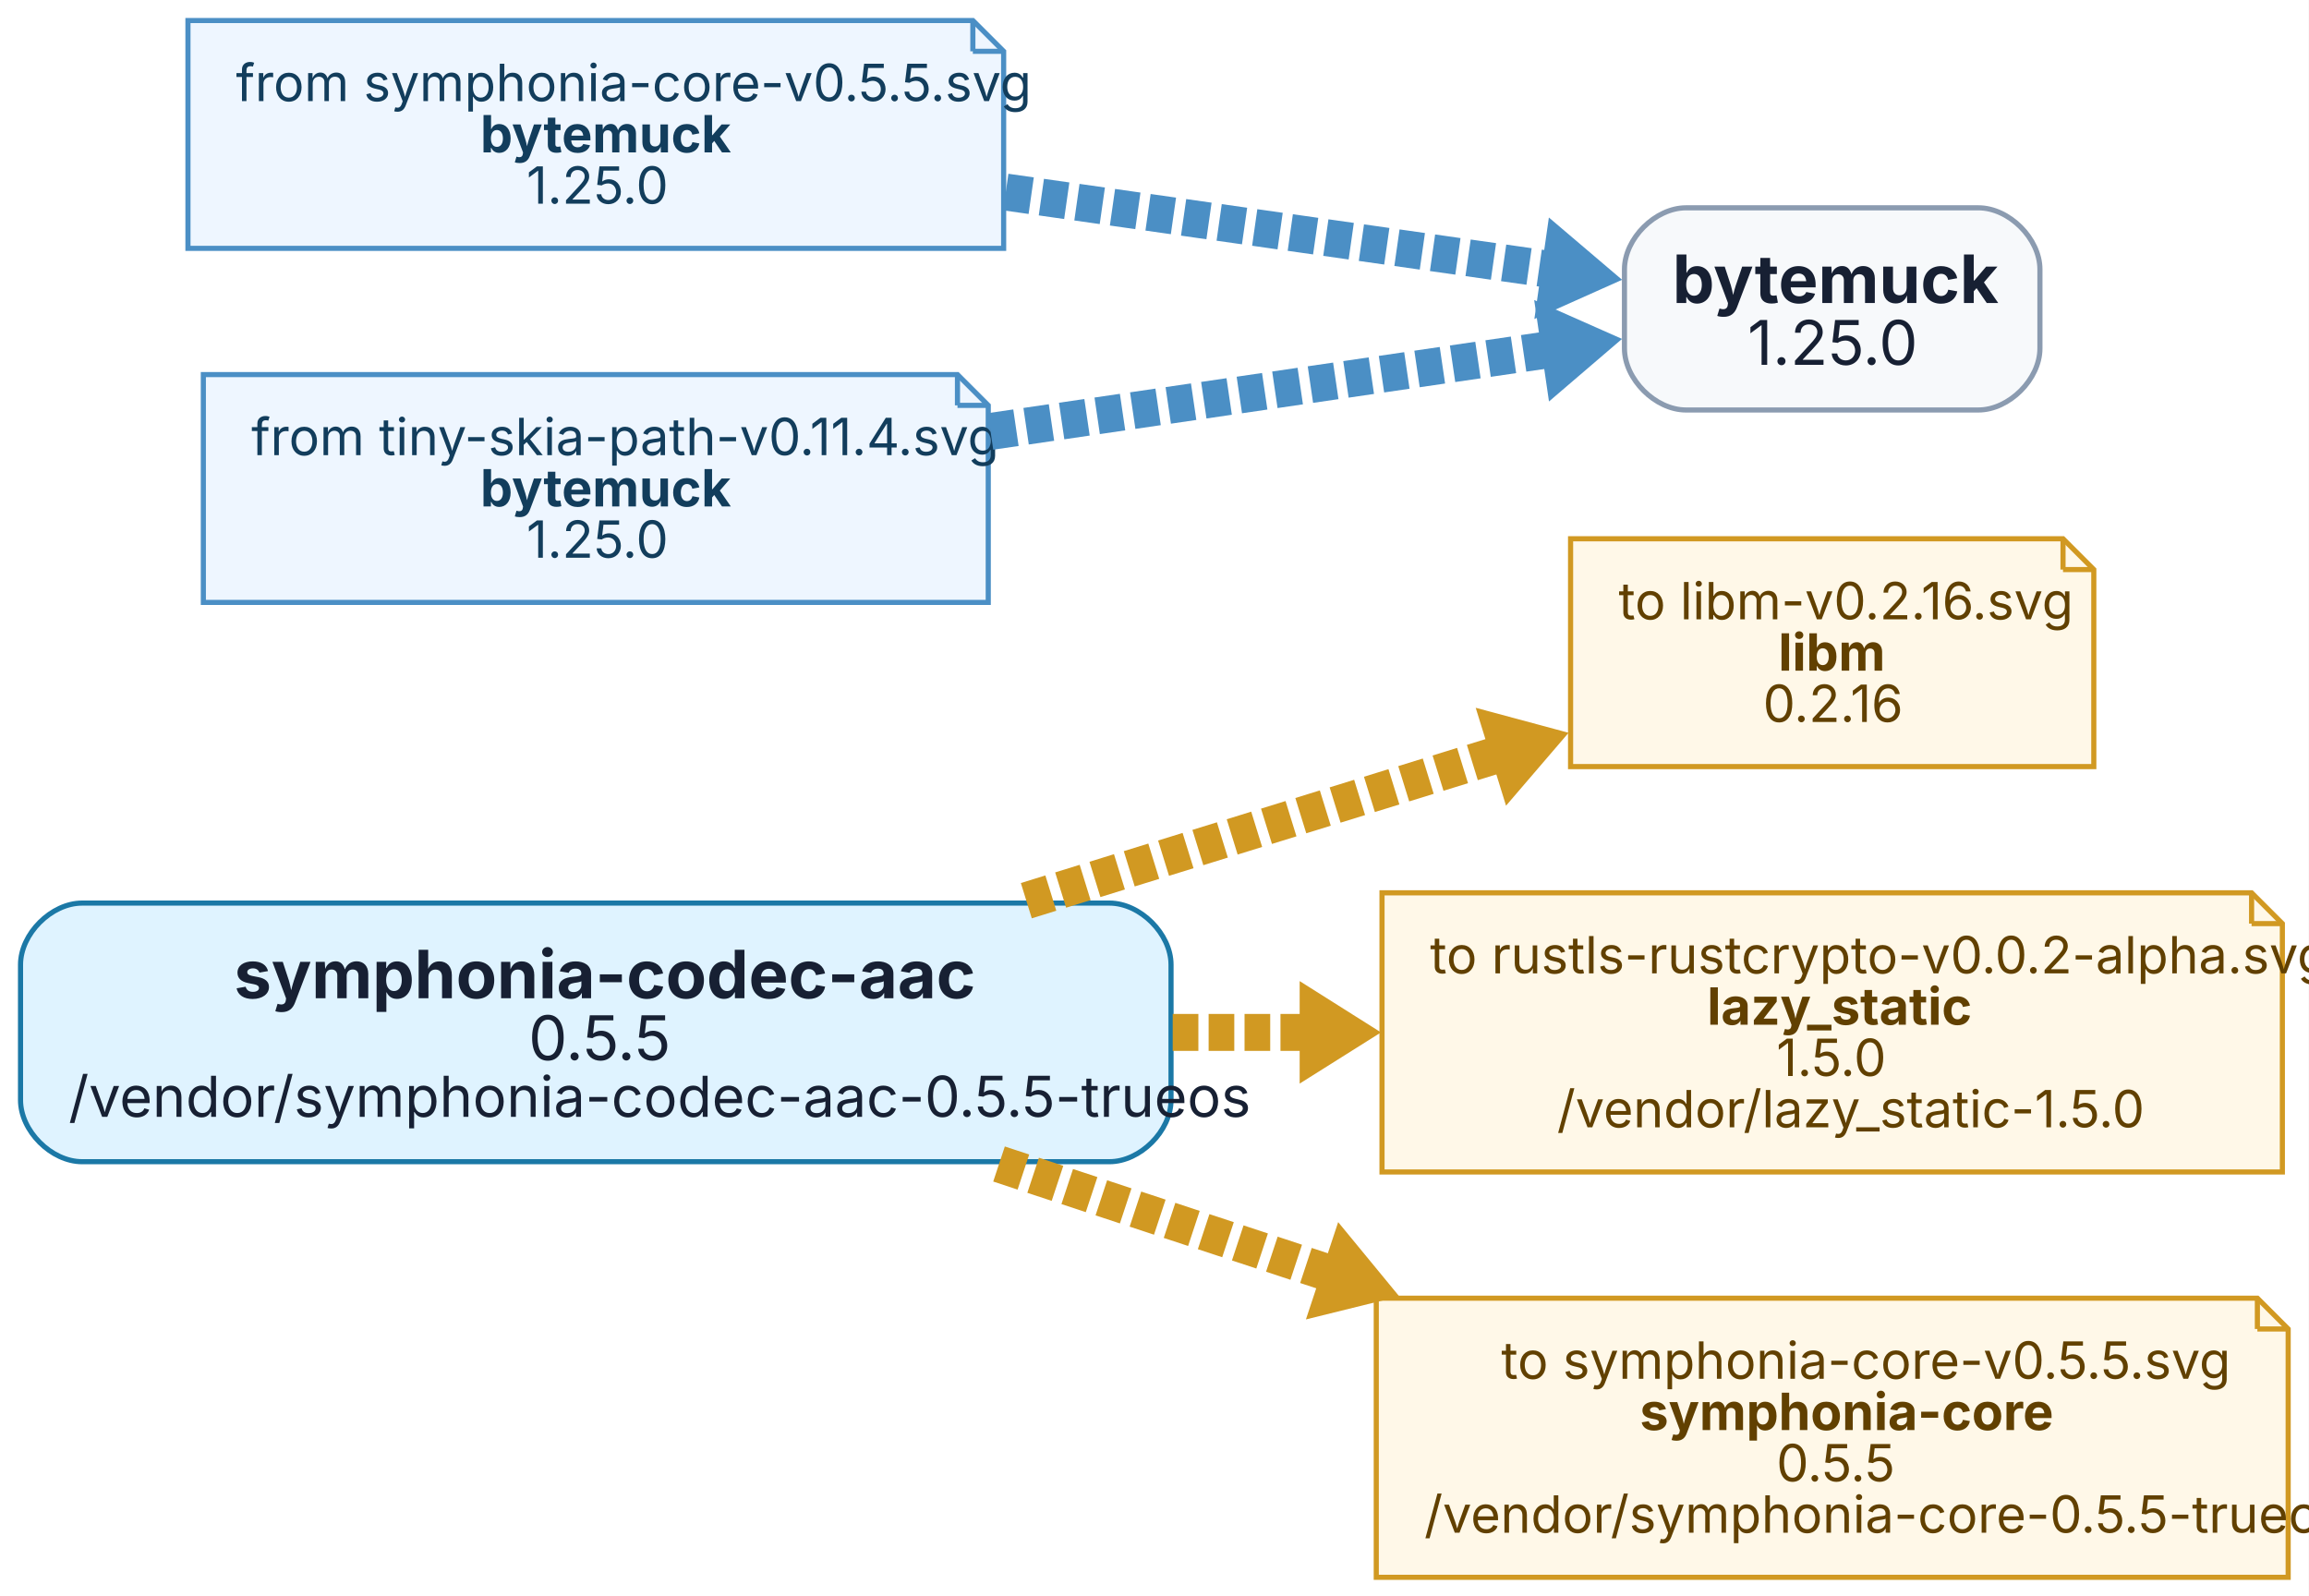
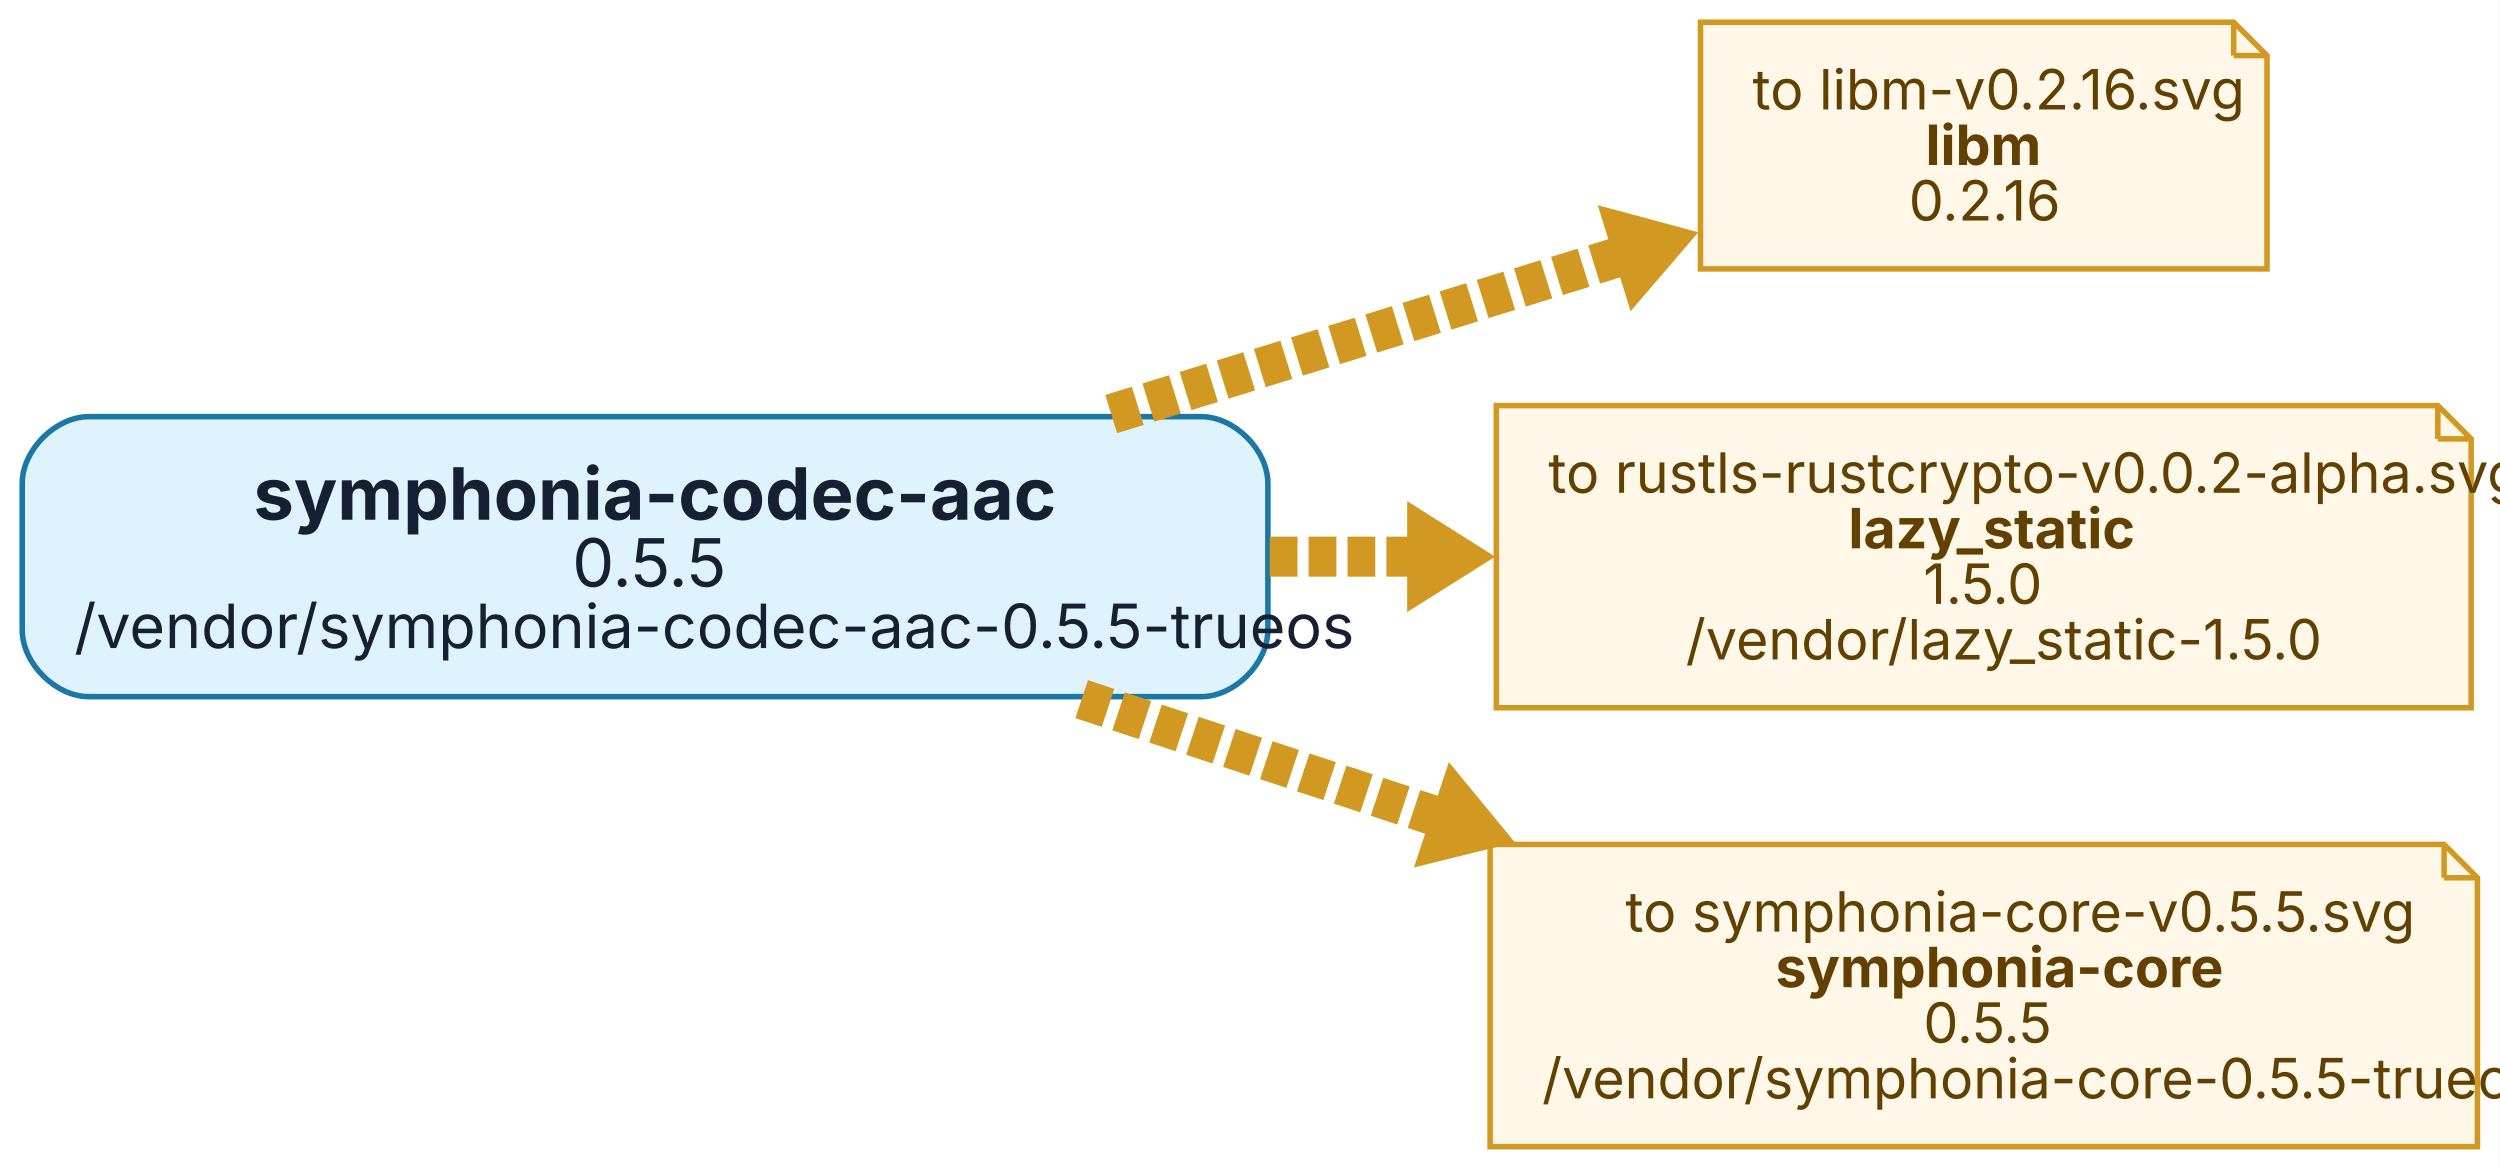
- <svg xmlns="http://www.w3.org/2000/svg" width="450pt" height="311pt" viewBox="0.00 0.00 450.00 311.00">
-   <g id="graph0" class="graph" transform="scale(1 1) rotate(0) translate(4 307.4)">
-     <polygon fill="white" stroke="none" points="-4,4 -4,-307.4 445.94,-307.4 445.94,4 -4,4" />
+ <svg xmlns="http://www.w3.org/2000/svg" width="450pt" height="210pt" viewBox="0.00 0.00 450.00 210.00">
+   <g id="graph0" class="graph" transform="scale(1 1) rotate(0) translate(4 206.4)">
+     <polygon fill="white" stroke="none" points="-4,4 -4,-206.4 445.94,-206.4 445.94,4 -4,4" />
    <g id="node1" class="node">
      <path fill="#dff3ff" stroke="#1b78a6" d="M212.22,-131.4C212.22,-131.4 12,-131.4 12,-131.4 6,-131.4 0,-125.4 0,-119.4 0,-119.4 0,-93 0,-93 0,-87 6,-81 12,-81 12,-81 212.22,-81 212.22,-81 218.22,-81 224.22,-87 224.22,-93 224.22,-93 224.22,-119.4 224.22,-119.4 224.22,-125.4 218.22,-131.4 212.22,-131.4" />
      <text xml:space="preserve" text-anchor="start" x="41.61" y="-112.85" font-family="Inter,Arial" font-weight="bold" font-size="13.00" fill="#172033">symphonia-codec-aac</text>
      <text xml:space="preserve" text-anchor="start" x="98.99" y="-100.8" font-family="Inter,Arial" font-size="12.00" fill="#172033">0.5.5</text>
      <text xml:space="preserve" text-anchor="start" x="9.36" y="-89.75" font-family="Inter,Arial" font-size="11.00" fill="#172033">/vendor/symphonia-codec-aac-0.5.5-trueos</text>
    </g>
-     <g id="node3" class="node">
+     <g id="node2" class="node">
      <polygon fill="#fff8e8" stroke="#d19922" points="398.06,-202.4 302.09,-202.4 302.09,-158 404.06,-158 404.06,-196.4 398.06,-202.4" />
      <polyline fill="none" stroke="#d19922" points="398.06,-202.4 398.06,-196.4" />
      <polyline fill="none" stroke="#d19922" points="404.06,-196.4 398.06,-196.4" />
      <text xml:space="preserve" text-anchor="start" x="311.45" y="-186.7" font-family="Inter,Arial" font-size="10.00" fill="#614000">to libm-v0.2.16.svg</text>
      <text xml:space="preserve" text-anchor="start" x="342.58" y="-176.7" font-family="Inter,Arial" font-weight="bold" font-size="10.00" fill="#614000">libm</text>
      <text xml:space="preserve" text-anchor="start" x="339.58" y="-166.7" font-family="Inter,Arial" font-size="10.00" fill="#614000">0.2.16</text>
    </g>
    <g id="edge1" class="edge">
      <path fill="none" stroke="#d19922" stroke-width="7.2" stroke-dasharray="5,2" d="M196.02,-131.87C226.94,-141.45 261.48,-152.15 290.19,-161.04" />
      <polygon fill="#d19922" stroke="#d19922" stroke-width="7.2" points="288.97,-164.29 295.25,-162.6 291.02,-157.67 288.97,-164.29" />
    </g>
-     <g id="node4" class="node">
+     <g id="node3" class="node">
      <polygon fill="#fff8e8" stroke="#d19922" points="434.81,-133.4 265.34,-133.4 265.34,-79 440.81,-79 440.81,-127.4 434.81,-133.4" />
      <polyline fill="none" stroke="#d19922" points="434.81,-133.4 434.81,-127.4" />
      <polyline fill="none" stroke="#d19922" points="440.81,-127.4 434.81,-127.4" />
      <text xml:space="preserve" text-anchor="start" x="274.7" y="-117.7" font-family="Inter,Arial" font-size="10.00" fill="#614000">to rustls-rustcrypto-v0.0.2-alpha.svg</text>
      <text xml:space="preserve" text-anchor="start" x="328.7" y="-107.7" font-family="Inter,Arial" font-weight="bold" font-size="10.00" fill="#614000">lazy_static</text>
      <text xml:space="preserve" text-anchor="start" x="342.2" y="-97.7" font-family="Inter,Arial" font-size="10.00" fill="#614000">1.5.0</text>
      <text xml:space="preserve" text-anchor="start" x="299.45" y="-87.7" font-family="Inter,Arial" font-size="10.00" fill="#614000">/vendor/lazy_static-1.5.0</text>
    </g>
    <g id="edge2" class="edge">
      <path fill="none" stroke="#d19922" stroke-width="7.2" stroke-dasharray="5,2" d="M224.55,-106.2C234.03,-106.2 243.57,-106.2 252.94,-106.2" />
      <polygon fill="#d19922" stroke="#d19922" stroke-width="7.2" points="252.89,-109.67 258.39,-106.2 252.89,-102.74 252.89,-109.67" />
    </g>
-     <g id="node5" class="node">
+     <g id="node4" class="node">
      <polygon fill="#fff8e8" stroke="#d19922" points="435.94,-54.4 264.22,-54.4 264.22,0 441.94,0 441.94,-48.4 435.94,-54.4" />
      <polyline fill="none" stroke="#d19922" points="435.94,-54.4 435.94,-48.4" />
      <polyline fill="none" stroke="#d19922" points="441.94,-48.4 435.94,-48.4" />
      <text xml:space="preserve" text-anchor="start" x="288.58" y="-38.7" font-family="Inter,Arial" font-size="10.00" fill="#614000">to symphonia-core-v0.5.5.svg</text>
      <text xml:space="preserve" text-anchor="start" x="315.58" y="-28.7" font-family="Inter,Arial" font-weight="bold" font-size="10.00" fill="#614000">symphonia-core</text>
      <text xml:space="preserve" text-anchor="start" x="342.2" y="-18.7" font-family="Inter,Arial" font-size="10.00" fill="#614000">0.5.5</text>
      <text xml:space="preserve" text-anchor="start" x="273.58" y="-8.7" font-family="Inter,Arial" font-size="10.00" fill="#614000">/vendor/symphonia-core-0.5.5-trueos</text>
    </g>
    <g id="edge3" class="edge">
      <path fill="none" stroke="#d19922" stroke-width="7.2" stroke-dasharray="5,2" d="M190.7,-80.55C211.93,-73.53 235.19,-65.84 257.28,-58.54" />
      <polygon fill="#d19922" stroke="#d19922" stroke-width="7.2" points="258.16,-61.9 262.29,-56.88 255.98,-55.32 258.16,-61.9" />
    </g>
-     <g id="node2" class="node">
-       <path fill="#f7f9fb" stroke="#8b9bb0" d="M381.56,-266.9C381.56,-266.9 324.59,-266.9 324.59,-266.9 318.59,-266.9 312.59,-260.9 312.59,-254.9 312.59,-254.9 312.59,-239.5 312.59,-239.5 312.59,-233.5 318.59,-227.5 324.59,-227.5 324.59,-227.5 381.56,-227.5 381.56,-227.5 387.56,-227.5 393.56,-233.5 393.56,-239.5 393.56,-239.5 393.56,-254.9 393.56,-254.9 393.56,-260.9 387.56,-266.9 381.56,-266.9" />
-       <text xml:space="preserve" text-anchor="start" x="321.95" y="-248.35" font-family="Inter,Arial" font-weight="bold" font-size="13.00" fill="#172033">bytemuck</text>
-       <text xml:space="preserve" text-anchor="start" x="336.58" y="-236.3" font-family="Inter,Arial" font-size="12.00" fill="#172033">1.25.0</text>
-     </g>
-     <g id="node6" class="node">
-       <polygon fill="#eef6ff" stroke="#4b8fc5" points="185.6,-303.4 32.63,-303.4 32.63,-259 191.6,-259 191.6,-297.4 185.6,-303.4" />
-       <polyline fill="none" stroke="#4b8fc5" points="185.6,-303.4 185.6,-297.4" />
-       <polyline fill="none" stroke="#4b8fc5" points="191.6,-297.4 185.6,-297.4" />
-       <text xml:space="preserve" text-anchor="start" x="41.99" y="-287.7" font-family="Inter,Arial" font-size="10.00" fill="#123d5c">from symphonia-core-v0.5.5.svg</text>
-       <text xml:space="preserve" text-anchor="start" x="89.61" y="-277.7" font-family="Inter,Arial" font-weight="bold" font-size="10.00" fill="#123d5c">bytemuck</text>
-       <text xml:space="preserve" text-anchor="start" x="98.61" y="-267.7" font-family="Inter,Arial" font-size="10.00" fill="#123d5c">1.25.0</text>
-     </g>
-     <g id="edge4" class="edge">
-       <path fill="none" stroke="#4b8fc5" stroke-width="7.2" stroke-dasharray="5,2" d="M192.02,-269.97C227.55,-264.92 268.5,-259.09 300.09,-254.6" />
-       <polygon fill="#4b8fc5" stroke="#4b8fc5" stroke-width="7.2" points="300.5,-258.04 305.45,-253.83 299.52,-251.18 300.5,-258.04" />
-     </g>
-     <g id="node7" class="node">
-       <polygon fill="#eef6ff" stroke="#4b8fc5" points="182.6,-234.4 35.63,-234.4 35.63,-190 188.6,-190 188.6,-228.4 182.6,-234.4" />
-       <polyline fill="none" stroke="#4b8fc5" points="182.6,-234.4 182.6,-228.4" />
-       <polyline fill="none" stroke="#4b8fc5" points="188.6,-228.4 182.6,-228.4" />
-       <text xml:space="preserve" text-anchor="start" x="44.99" y="-218.7" font-family="Inter,Arial" font-size="10.00" fill="#123d5c">from tiny-skia-path-v0.11.4.svg</text>
-       <text xml:space="preserve" text-anchor="start" x="89.61" y="-208.7" font-family="Inter,Arial" font-weight="bold" font-size="10.00" fill="#123d5c">bytemuck</text>
-       <text xml:space="preserve" text-anchor="start" x="98.61" y="-198.7" font-family="Inter,Arial" font-size="10.00" fill="#123d5c">1.25.0</text>
-     </g>
-     <g id="edge5" class="edge">
-       <path fill="none" stroke="#4b8fc5" stroke-width="7.2" stroke-dasharray="5,2" d="M189.05,-223.32C225.28,-228.63 267.71,-234.84 300.2,-239.6" />
-       <polygon fill="#4b8fc5" stroke="#4b8fc5" stroke-width="7.2" points="299.5,-243 305.44,-240.37 300.5,-236.14 299.5,-243" />
-     </g>
  </g>
</svg>
